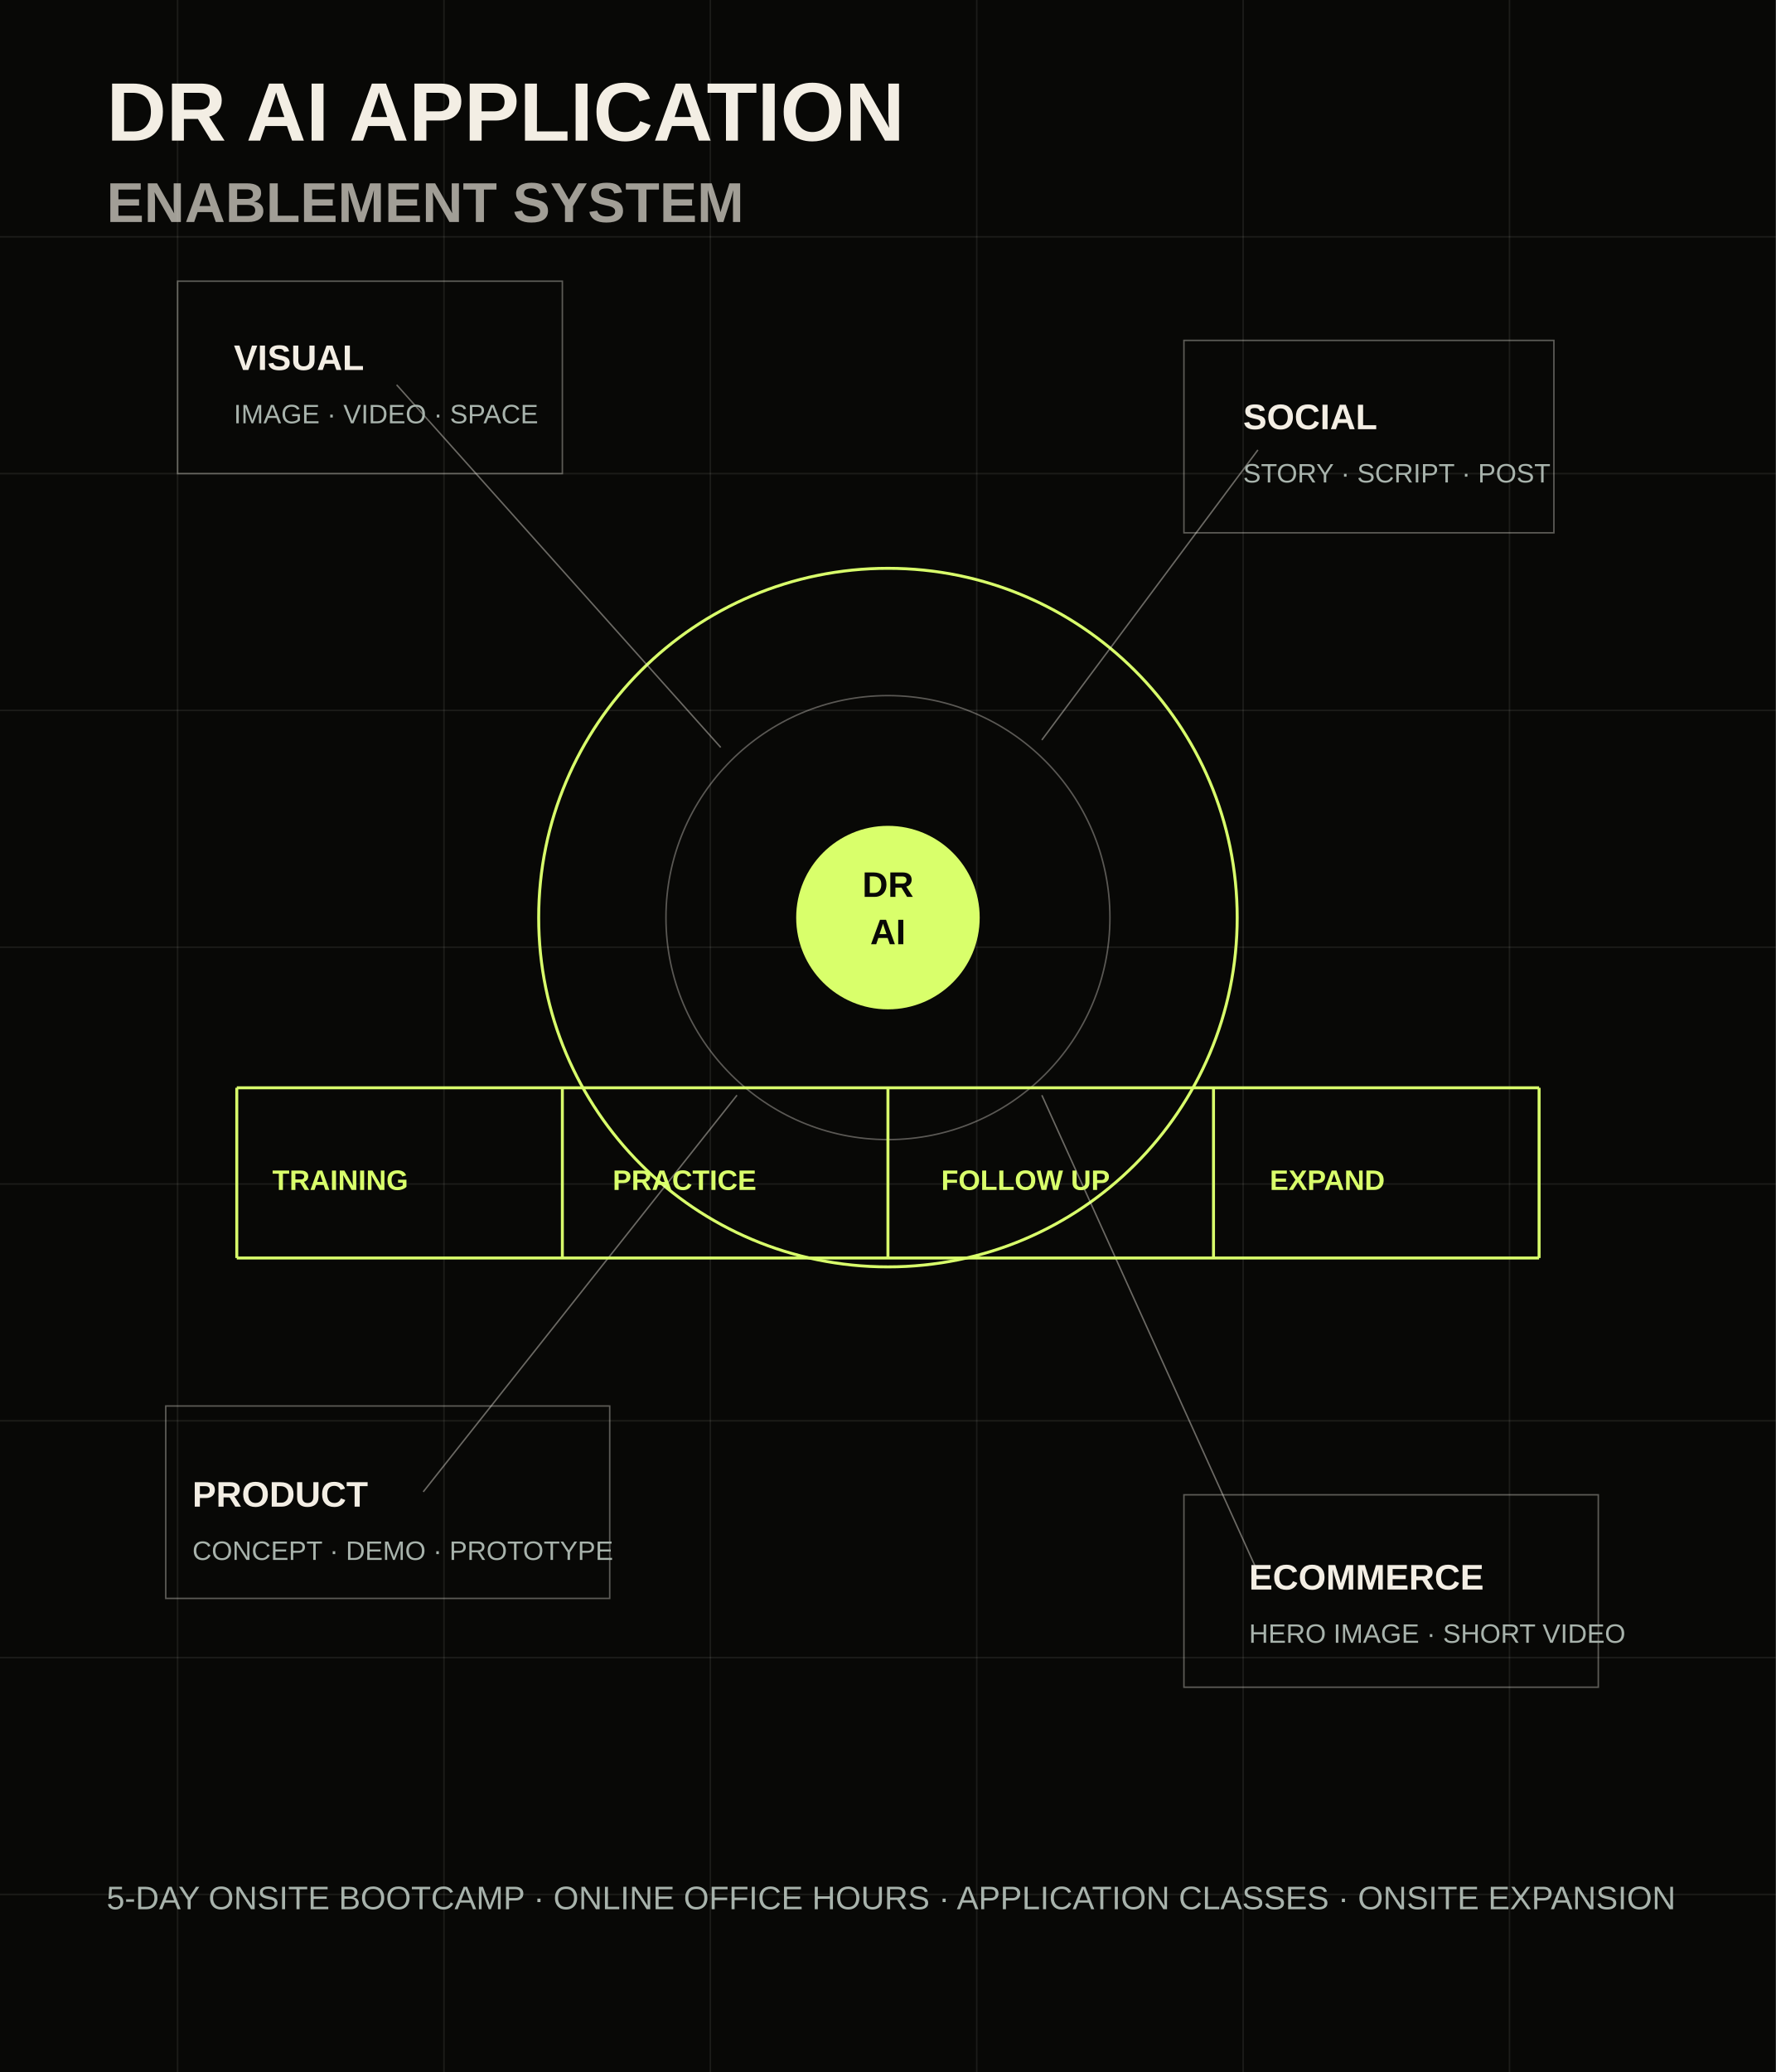
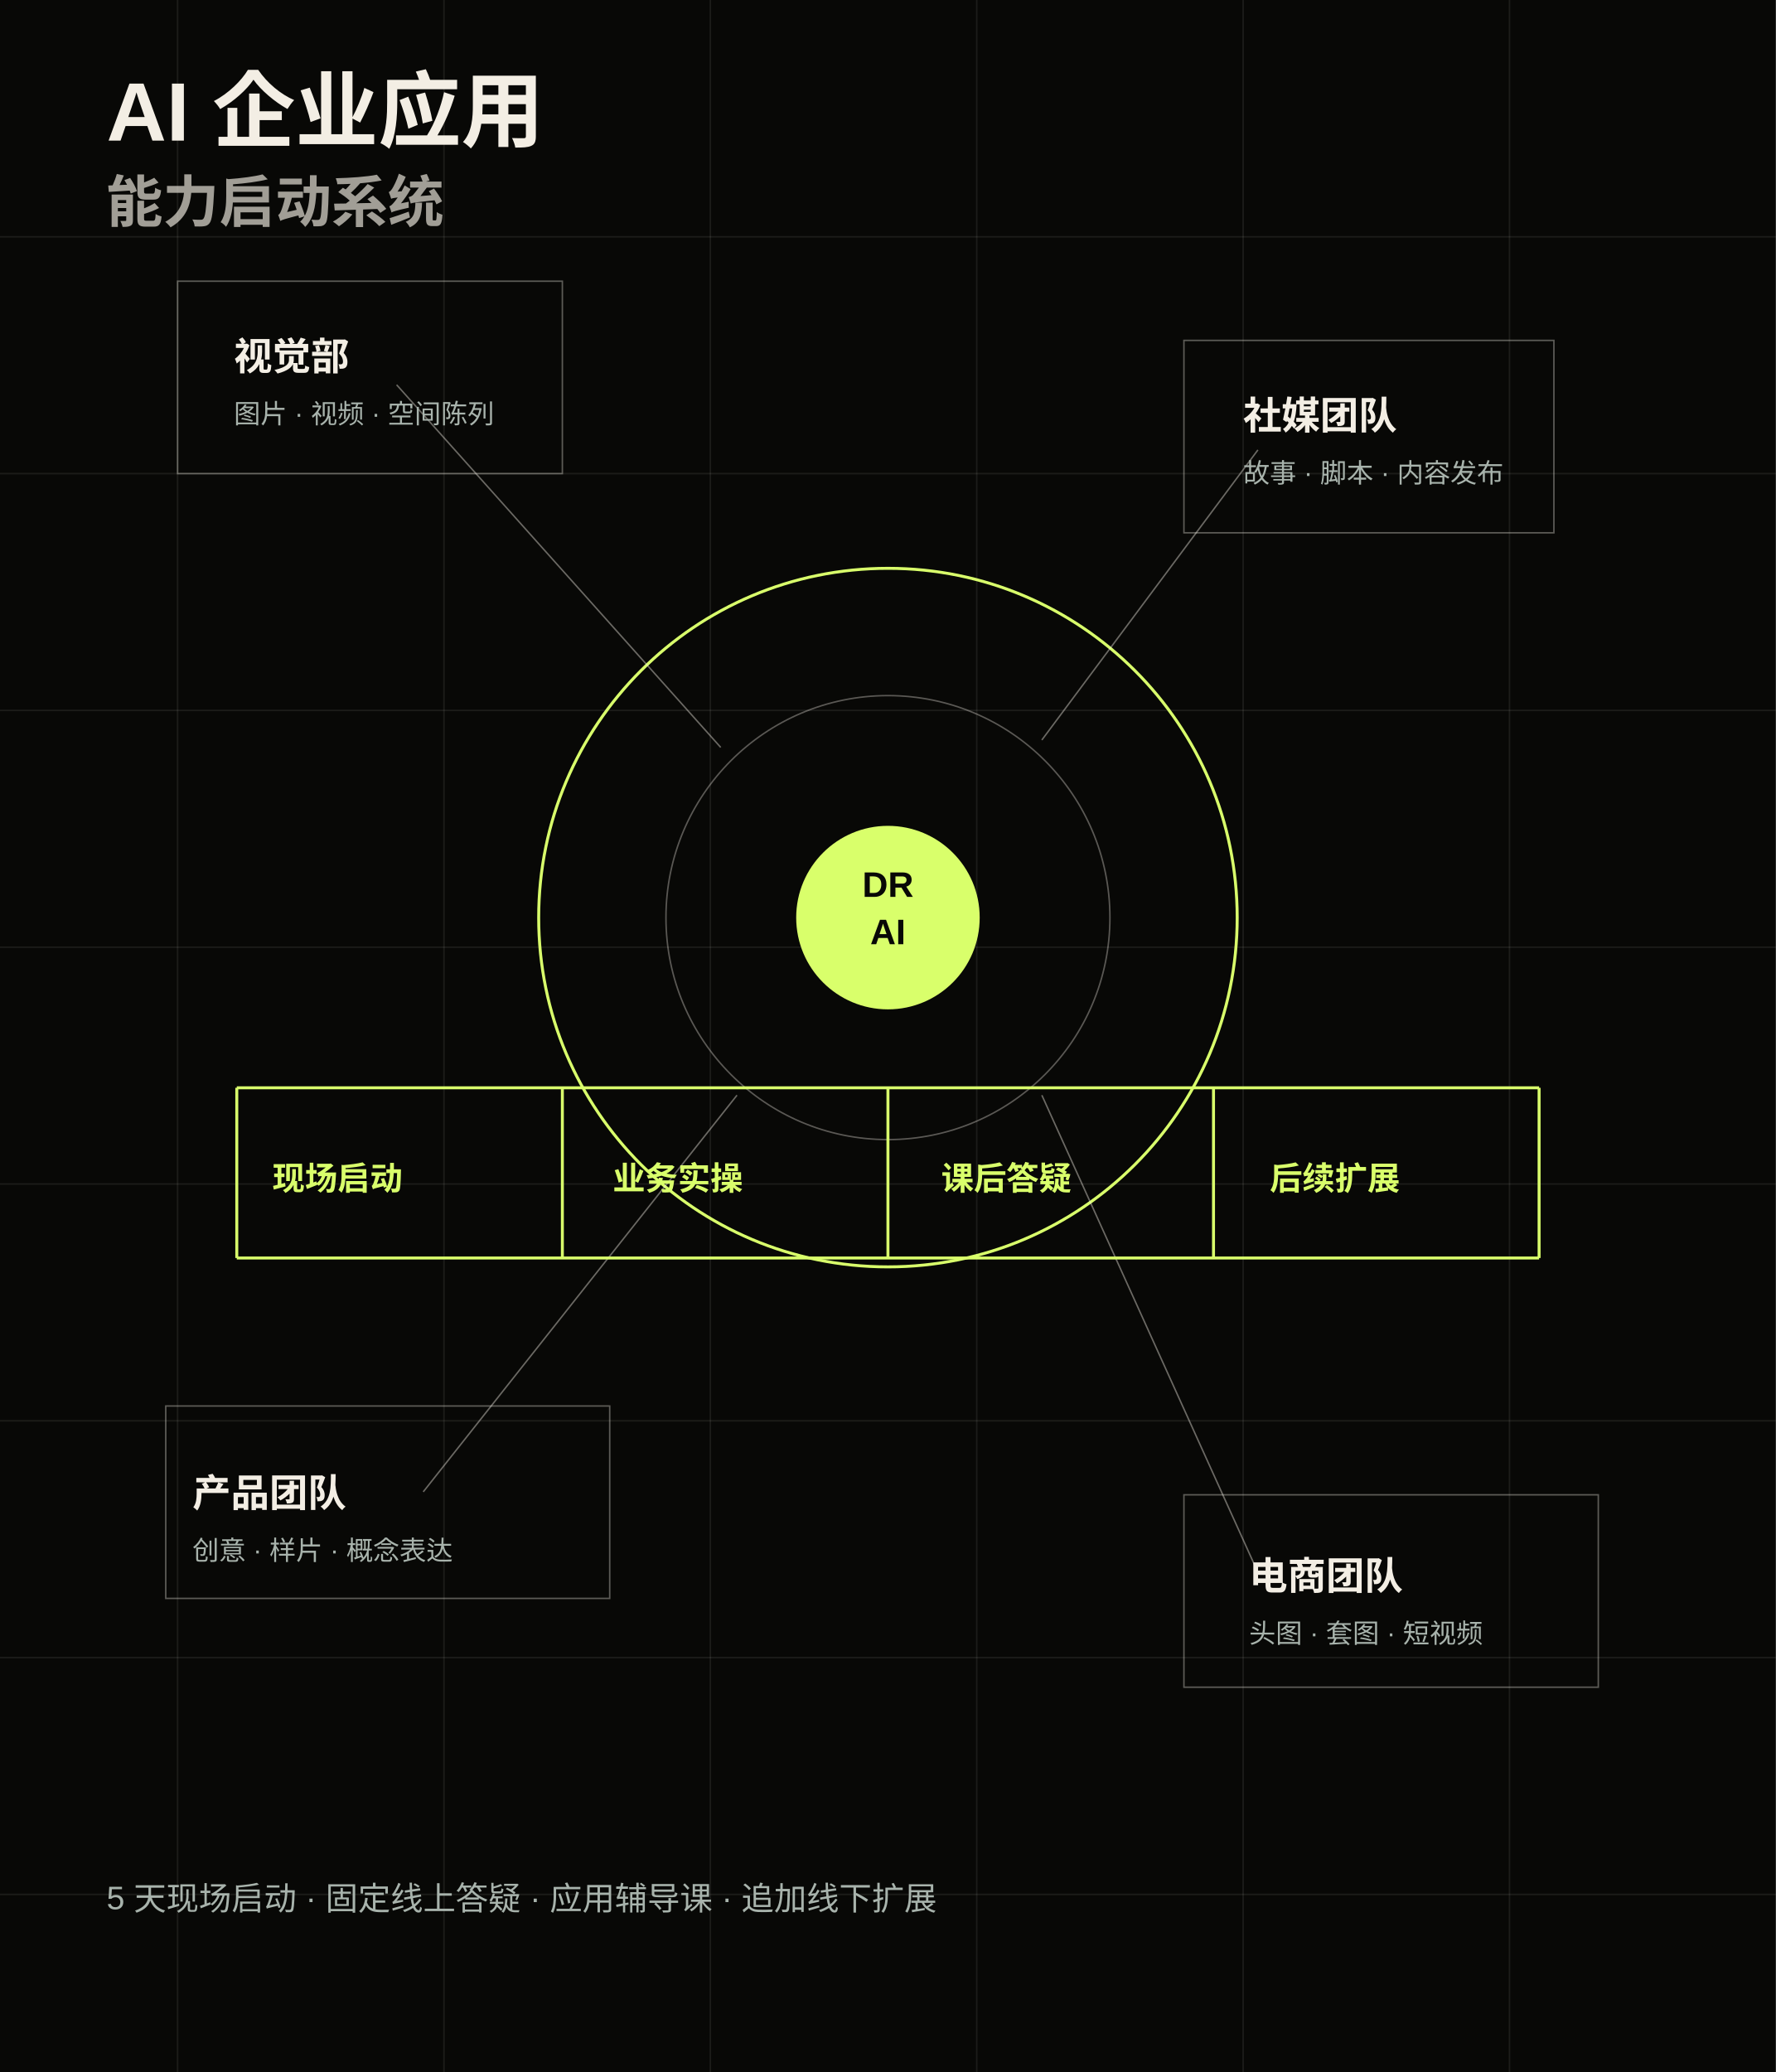
<svg xmlns="http://www.w3.org/2000/svg" width="1200" height="1400" viewBox="0 0 1200 1400" fill="none">
  <rect width="1200" height="1400" fill="#080806" />
  <path d="M0 160H1200M0 320H1200M0 480H1200M0 640H1200M0 800H1200M0 960H1200M0 1120H1200M0 1280H1200" stroke="#F3EEE4" stroke-opacity="0.09" />
  <path d="M120 0V1400M300 0V1400M480 0V1400M660 0V1400M840 0V1400M1020 0V1400" stroke="#F3EEE4" stroke-opacity="0.09" />
  <circle cx="600" cy="620" r="236" stroke="#D9FF6B" stroke-width="2" />
  <circle cx="600" cy="620" r="150" stroke="#F3EEE4" stroke-opacity="0.35" />
  <circle cx="600" cy="620" r="62" fill="#D9FF6B" />
  <text x="600" y="606" text-anchor="middle" fill="#080806" font-family="Arial, Helvetica, sans-serif" font-size="24" font-weight="900">DR</text>
  <text x="600" y="638" text-anchor="middle" fill="#080806" font-family="Arial, Helvetica, sans-serif" font-size="24" font-weight="900">AI</text>
-   <g font-family="Arial, Helvetica, sans-serif" font-weight="900" font-size="24" fill="#F3EEE4">
-     <text x="158" y="250">VISUAL</text>
-     <text x="840" y="290">SOCIAL</text>
-     <text x="130" y="1018">PRODUCT</text>
-     <text x="844" y="1074">ECOMMERCE</text>
+   <g font-family="PingFang SC, Arial, Helvetica, sans-serif" font-weight="900" font-size="26" fill="#F3EEE4">
+     <text x="158" y="250">视觉部</text>
+     <text x="840" y="290">社媒团队</text>
+     <text x="130" y="1018">产品团队</text>
+     <text x="844" y="1074">电商团队</text>
  </g>
  <g stroke="#F3EEE4" stroke-opacity="0.42">
    <path d="M268 260L487 505" />
    <path d="M850 304L704 500" />
    <path d="M286 1008L498 740" />
    <path d="M848 1058L704 740" />
  </g>
  <g>
    <rect x="120" y="190" width="260" height="130" stroke="#F3EEE4" stroke-opacity="0.36" />
    <rect x="800" y="230" width="250" height="130" stroke="#F3EEE4" stroke-opacity="0.36" />
    <rect x="112" y="950" width="300" height="130" stroke="#F3EEE4" stroke-opacity="0.36" />
    <rect x="800" y="1010" width="280" height="130" stroke="#F3EEE4" stroke-opacity="0.36" />
  </g>
-   <g font-family="Arial, Helvetica, sans-serif" font-size="18" fill="#A8B3AC">
-     <text x="158" y="286">IMAGE · VIDEO · SPACE</text>
-     <text x="840" y="326">STORY · SCRIPT · POST</text>
-     <text x="130" y="1054">CONCEPT · DEMO · PROTOTYPE</text>
-     <text x="844" y="1110">HERO IMAGE · SHORT VIDEO</text>
+   <g font-family="PingFang SC, Arial, Helvetica, sans-serif" font-size="18" fill="#A8B3AC">
+     <text x="158" y="286">图片 · 视频 · 空间陈列</text>
+     <text x="840" y="326">故事 · 脚本 · 内容发布</text>
+     <text x="130" y="1054">创意 · 样片 · 概念表达</text>
+     <text x="844" y="1110">头图 · 套图 · 短视频</text>
  </g>
  <g stroke="#D9FF6B" stroke-width="2">
    <path d="M160 735H1040" />
    <path d="M160 850H1040" />
    <path d="M160 735V850" />
    <path d="M380 735V850" />
    <path d="M600 735V850" />
    <path d="M820 735V850" />
    <path d="M1040 735V850" />
  </g>
-   <g font-family="Arial, Helvetica, sans-serif" font-size="19" font-weight="900" fill="#D9FF6B">
-     <text x="184" y="804">TRAINING</text>
-     <text x="414" y="804">PRACTICE</text>
-     <text x="636" y="804">FOLLOW UP</text>
-     <text x="858" y="804">EXPAND</text>
+   <g font-family="PingFang SC, Arial, Helvetica, sans-serif" font-size="22" font-weight="900" fill="#D9FF6B">
+     <text x="184" y="804">现场启动</text>
+     <text x="414" y="804">业务实操</text>
+     <text x="636" y="804">课后答疑</text>
+     <text x="858" y="804">后续扩展</text>
  </g>
-   <text x="72" y="95" fill="#F3EEE4" font-family="Arial, Helvetica, sans-serif" font-size="56" font-weight="900">DR AI APPLICATION</text>
-   <text x="72" y="150" fill="#F3EEE4" fill-opacity="0.65" font-family="Arial, Helvetica, sans-serif" font-size="38" font-weight="900">ENABLEMENT SYSTEM</text>
-   <text x="72" y="1290" fill="#A8B3AC" font-family="Arial, Helvetica, sans-serif" font-size="22">5-DAY ONSITE BOOTCAMP · ONLINE OFFICE HOURS · APPLICATION CLASSES · ONSITE EXPANSION</text>
+   <text x="72" y="95" fill="#F3EEE4" font-family="PingFang SC, Arial, Helvetica, sans-serif" font-size="56" font-weight="900">AI 企业应用</text>
+   <text x="72" y="150" fill="#F3EEE4" fill-opacity="0.65" font-family="PingFang SC, Arial, Helvetica, sans-serif" font-size="38" font-weight="900">能力启动系统</text>
+   <text x="72" y="1290" fill="#A8B3AC" font-family="PingFang SC, Arial, Helvetica, sans-serif" font-size="22">5 天现场启动 · 固定线上答疑 · 应用辅导课 · 追加线下扩展</text>
</svg>
